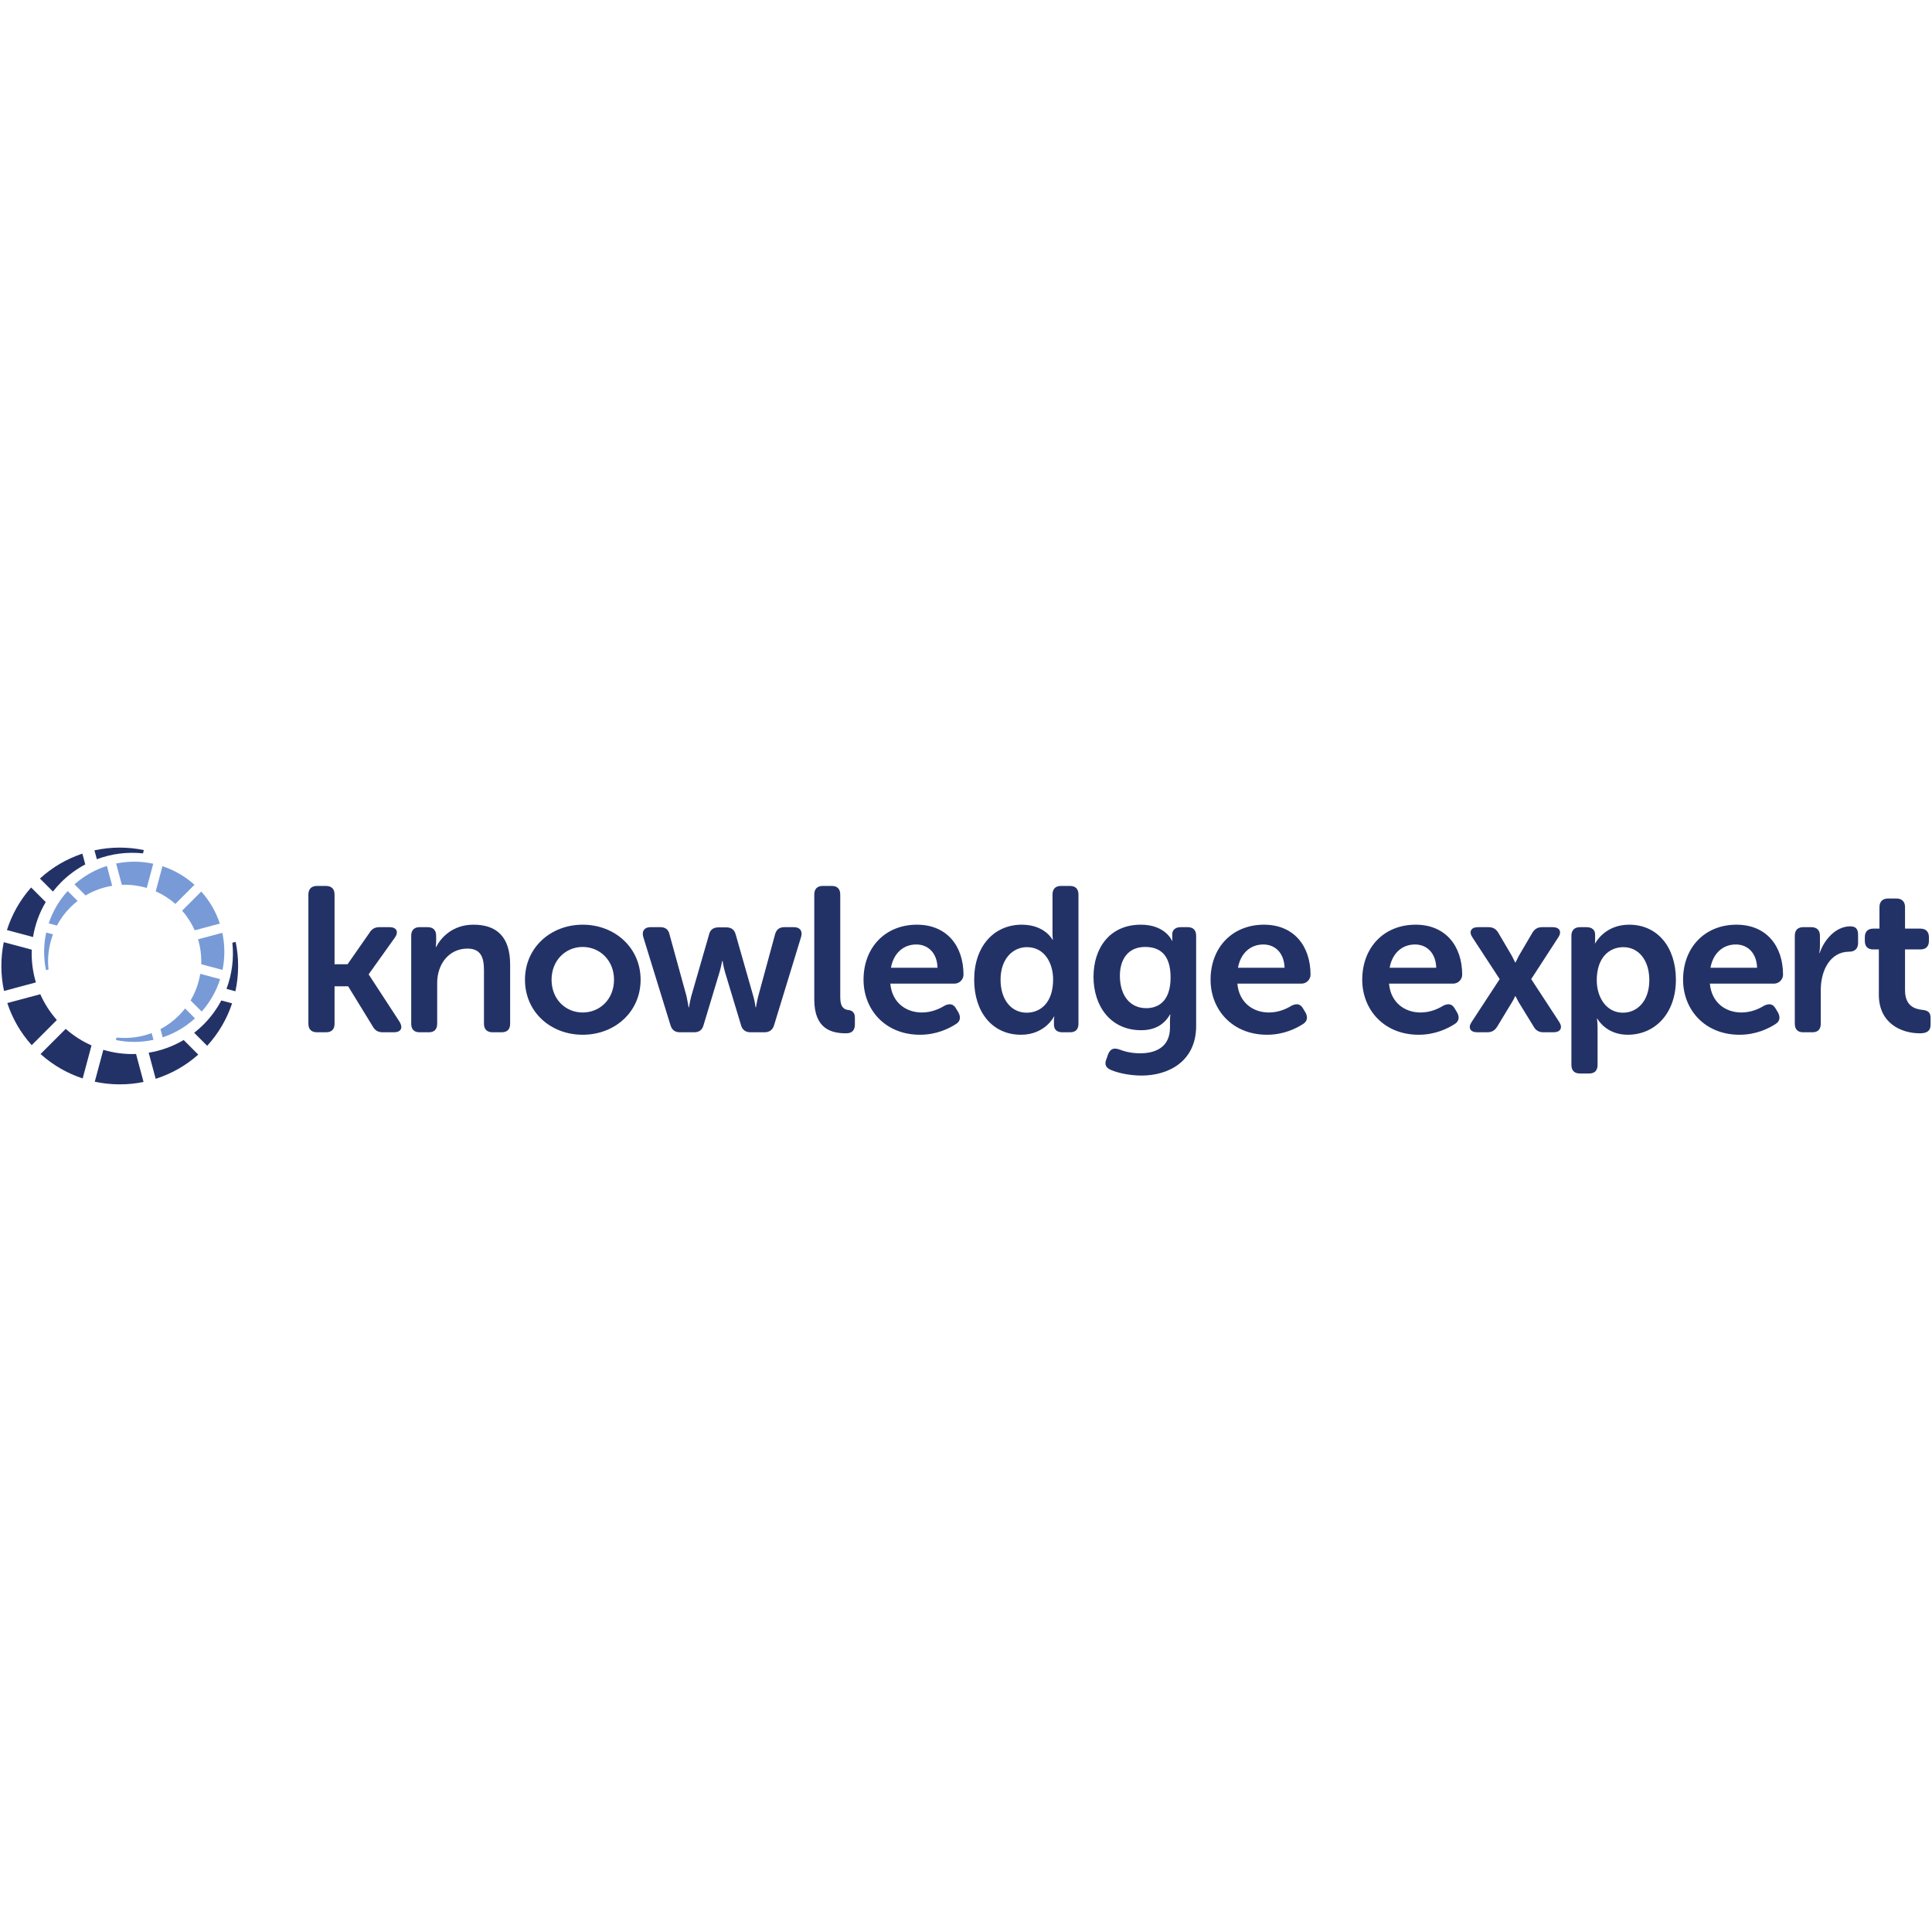
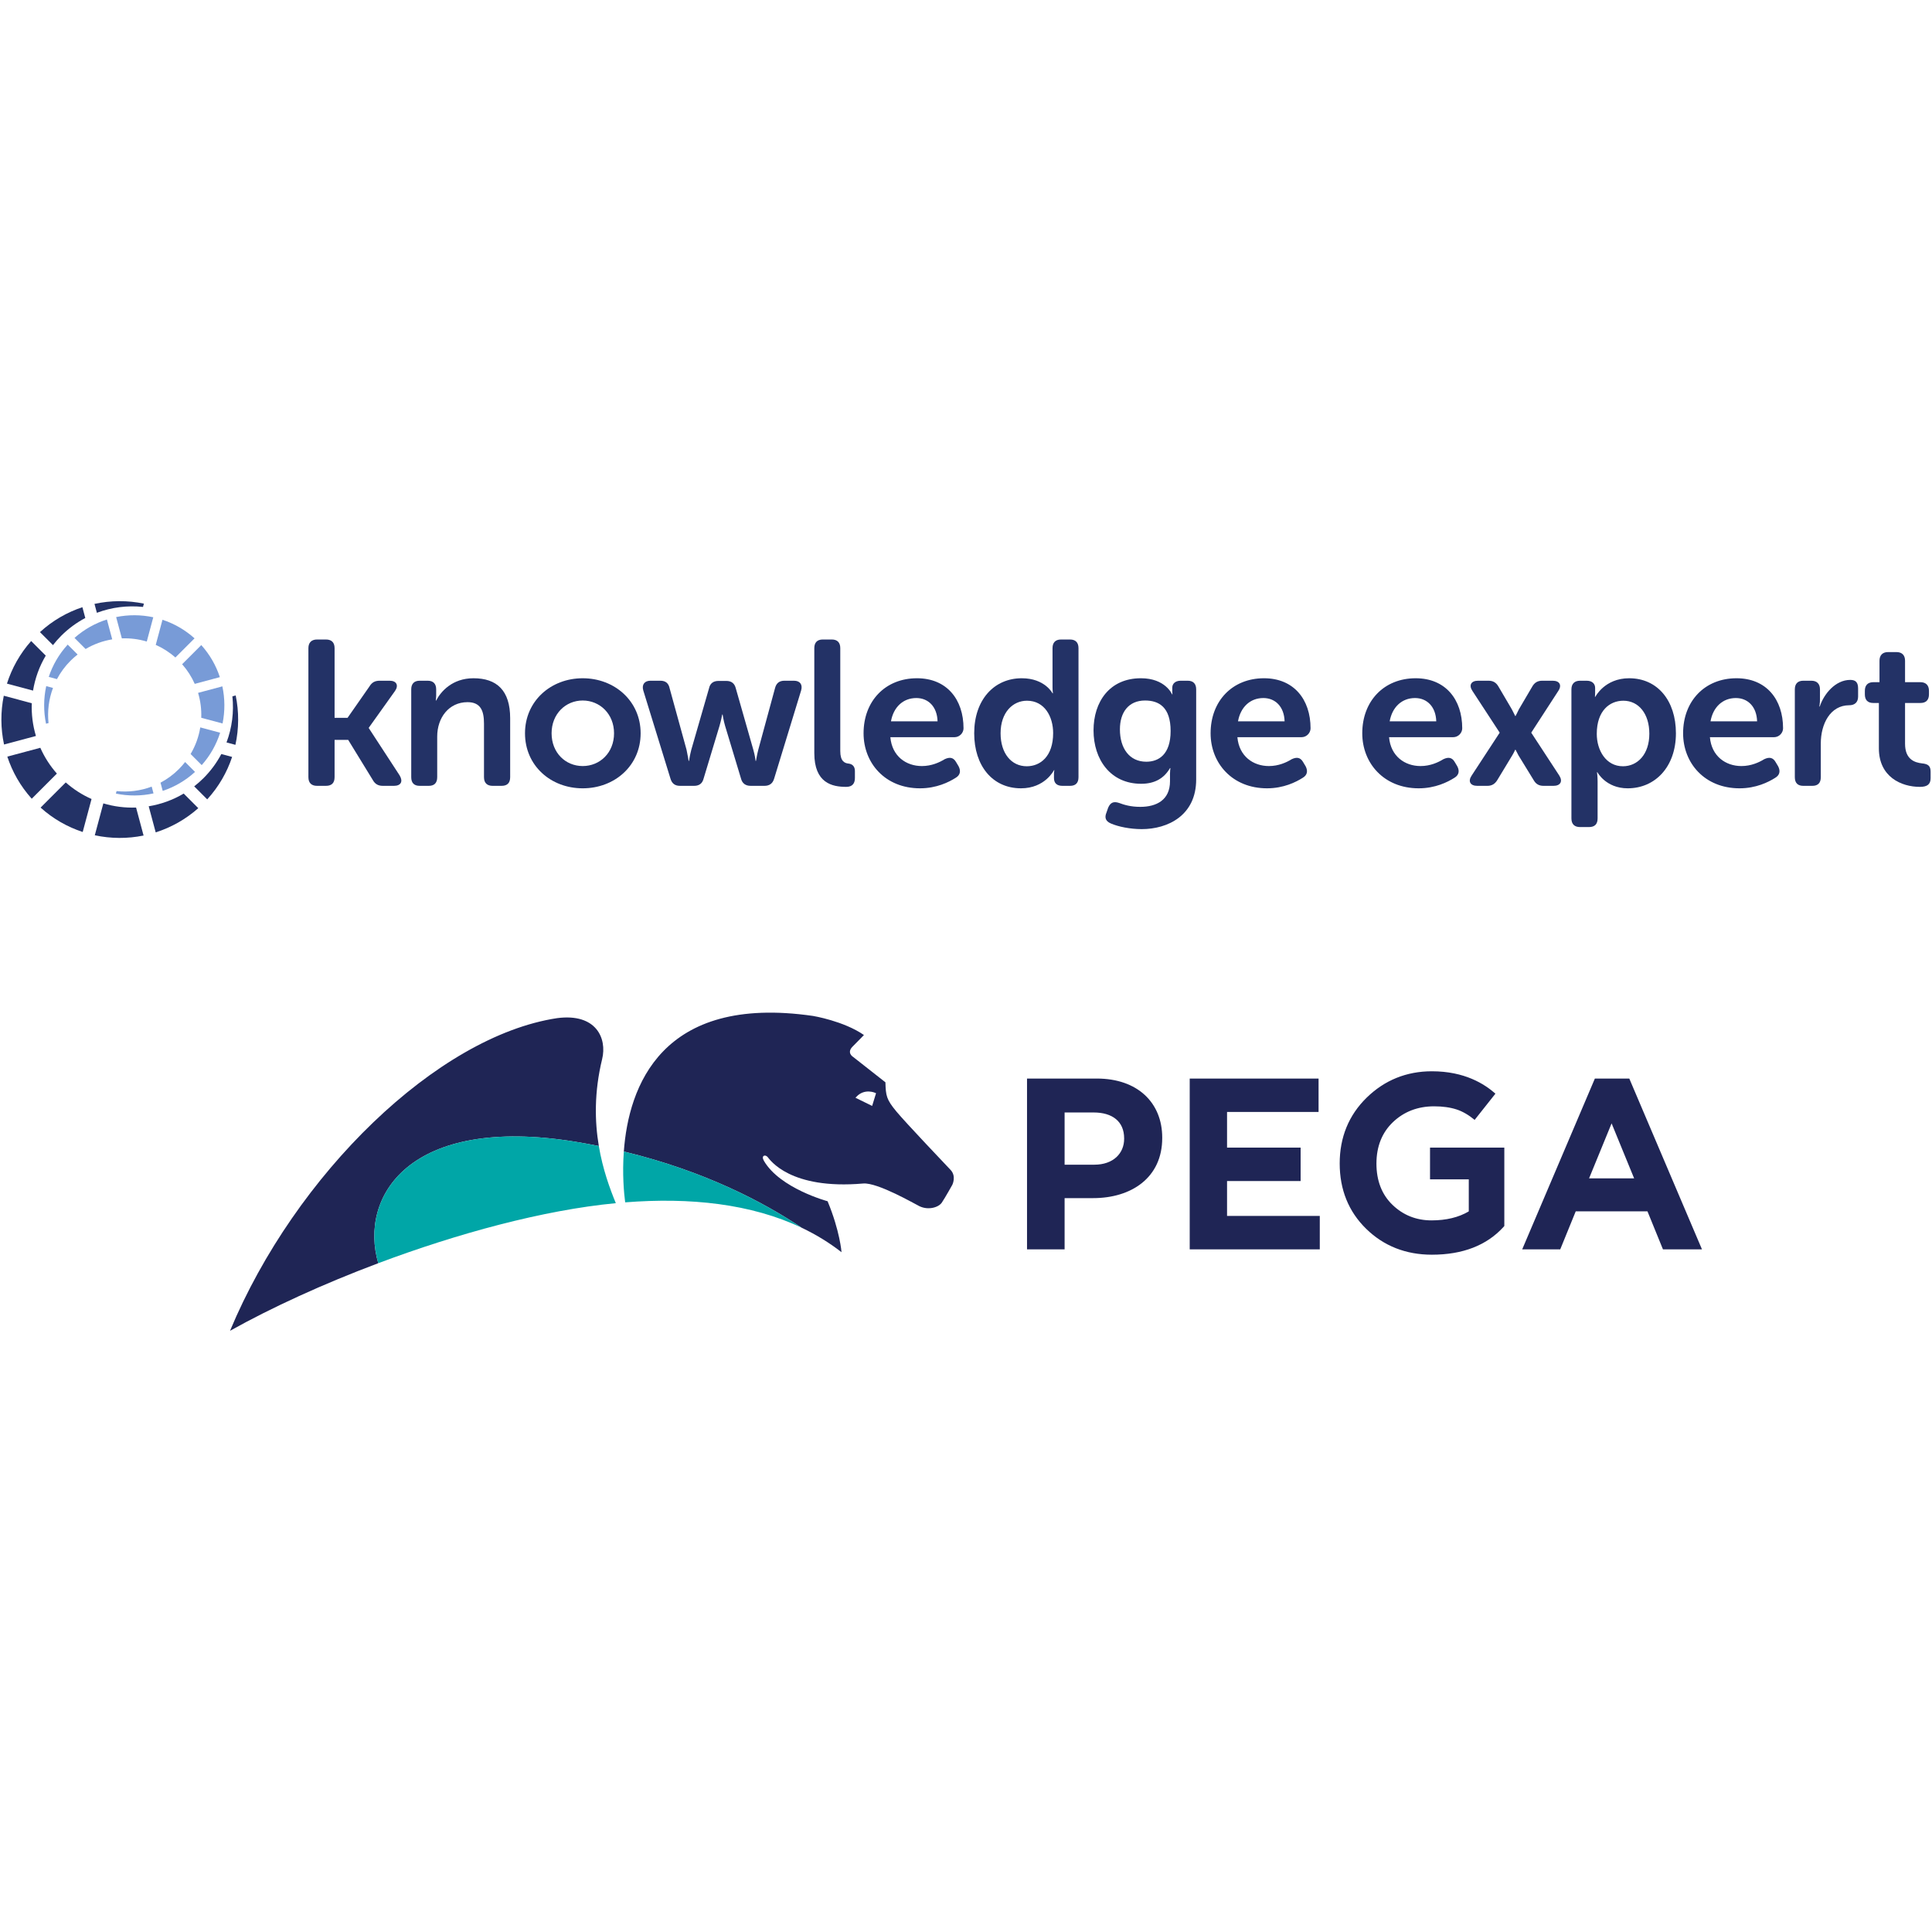
<svg xmlns="http://www.w3.org/2000/svg" width="525" height="525" version="1.1" viewBox="0 0 525 525">
-   <g transform="matrix(1.3333 0 0 -1.3333 .36988 319.25)">
-     <g transform="scale(.1)">
-       <g fill="#233266">
-         <path d="m625.73 571.17c0 11.34 6.297 17.641 17.645 17.641h18.059c11.765 0 17.644-6.301 17.644-17.641v-141.99h26.465l44.531 63.851c5.039 8.403 11.34 11.766 20.996 11.766h20.168c14.285 0 18.907-9.664 10.926-21.008l-53.348-74.769v-0.84l63.008-96.617c7.137-12.176 2.52-21.004-11.769-21.004h-22.676c-9.668 0-15.965 3.777-20.586 12.183l-49.988 81.492h-27.727v-76.031c0-11.769-5.879-17.644-17.644-17.644h-18.059c-11.348 0-17.645 5.875-17.645 17.644v262.96" />
-         <path d="m835.31 487.15c0 11.34 5.879 17.645 17.226 17.645h16.379c11.348 0 17.227-6.305 17.227-17.645v-13.019c0-4.625-0.84-9.664-0.84-9.664h0.84c9.238 18.058 32.761 45.367 76.035 45.367 47.464 0 74.764-24.785 74.764-81.496v-120.14c0-11.769-5.88-17.644-17.64-17.644h-18.06c-11.342 0-17.65 5.875-17.65 17.644v109.22c0 26.043-6.719 43.691-33.602 43.691-37.804 0-61.75-31.507-61.75-70.156v-82.75c0-11.769-5.879-17.644-17.226-17.644h-18.477c-11.347 0-17.226 5.875-17.226 17.644v178.95" />
-         <path d="m1184.8 330.88c34.87 0 63.85 26.887 63.85 66.793 0 39.488-28.98 66.793-63.85 66.793-34.86 0-63.43-27.305-63.43-66.793 0-39.906 28.57-66.793 63.43-66.793zm0 178.95c65.11 0 118.04-46.629 118.04-112.16 0-65.953-52.93-112.16-118.04-112.16s-117.62 46.203-117.62 112.16c0 65.531 52.51 112.16 117.62 112.16" />
-         <path d="m1308.2 485.05c-3.36 11.762 2.52 19.746 14.71 19.746h20.16c10.5 0 16.8-5.039 18.9-15.543l34.45-125.19c2.52-11.336 4.2-22.679 4.2-22.679h0.84s1.68 11.343 4.62 22.679l36.12 125.19c2.1 10.082 8.83 15.121 19.33 15.121h15.97c10.49 0 16.79-5.039 19.31-15.121l35.72-125.19c3.36-11.336 4.62-22.679 4.62-22.679h0.83s1.68 11.343 4.62 22.679l34.03 125.19c2.52 10.504 8.83 15.543 19.32 15.543h19.33c12.6 0 18.06-7.984 14.7-19.746l-55.03-179.78c-2.94-10.09-9.66-14.707-19.74-14.707h-28.15c-10.5 0-17.22 5.039-19.74 15.125l-32.34 107.11c-3.37 11.344-5.05 23.105-5.05 23.105h-0.84s-2.1-11.761-5.46-23.105l-32.34-107.11c-2.52-10.086-8.82-15.125-19.33-15.125h-28.98c-10.08 0-16.38 4.617-19.33 14.707l-55.45 179.78" />
-         <path d="m1656.8 571.17c0 11.34 5.88 17.641 17.23 17.641h18.48c11.34 0 17.22-6.301 17.22-17.641v-209.62c0-21 8.82-24.785 16.81-25.625 7.56-0.84 13.02-5.457 13.02-15.121v-14.278c0-10.925-5.04-18.066-17.65-18.066-28.56 0-65.11 7.559-65.11 68.891v213.82" />
-         <path d="m1908 422.04c-0.83 29.82-18.9 47.465-43.26 47.465-27.31 0-46.63-18.903-51.67-47.465zm-42 87.793c60.91 0 94.93-43.27 94.93-102.08 0-9.242-7.97-18.067-18.48-18.067h-130.64c3.36-38.644 31.93-58.808 64.27-58.808 19.75 0 36.12 7.562 46.21 13.863 10.5 5.039 18.06 3.777 23.53-5.879l5.04-8.402c5.04-9.664 3.36-18.063-5.89-23.524-13.86-8.816-39.06-21.421-72.67-21.421-70.99 0-115.1 51.242-115.1 112.16 0 65.953 44.53 112.16 108.8 112.16" />
-         <path d="m2089.8 330.46c27.74 0 53.78 20.16 53.78 67.633 0 33.179-17.22 65.949-53.35 65.949-28.99 0-53.77-23.945-53.77-66.371 0-40.746 21.84-67.211 53.34-67.211zm-10.08 179.37c47.06 0 62.6-30.664 62.6-30.664h0.84s-0.84 5.457-0.84 12.18v79.816c0 11.34 5.88 17.641 17.22 17.641h18.49c11.34 0 17.22-6.301 17.22-17.641v-262.96c0-11.769-5.88-17.644-17.22-17.644h-15.55c-11.34 0-17.22 5.457-17.22 15.964v8.399c0 4.199 0.84 7.558 0.84 7.558h-0.84s-18.06-36.96-67.22-36.96c-57.97 0-95.35 45.785-95.35 112.16 0 68.051 40.32 112.16 97.03 112.16" />
-         <path d="m2383 402.3c0 49.148-24.37 62.172-52.09 62.172-33.18 0-51.24-23.528-51.24-58.809 0-38.648 19.32-65.953 53.77-65.953 25.19 0 49.56 14.703 49.56 62.59zm-105.02-146.61c10.09-3.777 23.53-7.976 43.27-7.976 32.77 0 60.49 13.855 60.49 52.09v15.957c0 5.039 0.84 10.922 0.84 10.922h-0.84c-11.76-20.161-30.24-31.926-58.81-31.926-62.59 0-97.03 49.566-97.03 108.8 0 58.394 32.76 106.28 96.61 106.28 49.99 0 63.43-32.766 63.43-32.766h0.85s-0.42 2.102-0.42 5.457v7.985c0 7.98 5.88 14.285 17.22 14.285h14.28c11.34 0 17.22-6.305 17.22-17.645v-183.57c0-73.52-57.97-101.24-110.9-101.24-23.94 0-47.89 5.039-62.59 11.34-10.92 4.625-13.86 11.765-9.24 22.683l3.36 9.668c4.62 10.496 10.92 13.438 22.26 9.656" />
-         <path d="m2615.3 422.04c-0.84 29.82-18.91 47.465-43.27 47.465-27.31 0-46.63-18.903-51.67-47.465zm-42.01 87.793c60.91 0 94.93-43.27 94.93-102.08 0-9.242-7.97-18.067-18.48-18.067h-130.64c3.36-38.644 31.93-58.808 64.27-58.808 19.75 0 36.12 7.562 46.21 13.863 10.5 5.039 18.06 3.777 23.53-5.879l5.04-8.402c5.04-9.664 3.36-18.063-5.89-23.524-13.86-8.816-39.06-21.421-72.67-21.421-70.99 0-115.1 51.242-115.1 112.16 0 65.953 44.53 112.16 108.8 112.16" />
-         <path d="m2924.4 422.04c-0.84 29.82-18.91 47.465-43.27 47.465-27.31 0-46.63-18.903-51.67-47.465zm-42.01 87.793c60.91 0 94.94-43.27 94.94-102.08 0-9.242-7.98-18.067-18.49-18.067h-130.63c3.35-38.644 31.92-58.808 64.26-58.808 19.75 0 36.13 7.562 46.21 13.863 10.5 5.039 18.06 3.777 23.53-5.879l5.04-8.402c5.04-9.664 3.36-18.063-5.89-23.524-13.86-8.816-39.06-21.421-72.67-21.421-70.99 0-115.1 51.242-115.1 112.16 0 65.953 44.53 112.16 108.8 112.16" />
-         <path d="m3053.7 398.93-55.45 84.855c-7.99 11.762-2.94 21.008 11.34 21.008h21.43c9.65 0 15.95-4.199 20.58-12.606l26.89-45.785c2.94-5.465 6.72-13.441 6.72-13.441h0.84s4.2 7.976 6.71 13.441l26.89 45.785c4.62 8.407 10.93 12.606 20.59 12.606h21.42c14.28 0 19.32-9.246 11.34-21.008l-55.03-84.855 57.13-87.371c7.57-11.758 2.52-21.004-11.76-21.004h-20.17c-9.65 0-15.96 3.777-20.58 12.183l-30.67 49.988c-2.51 4.618-5.87 11.336-5.87 11.336h-0.84s-2.94-6.718-5.88-11.336l-30.25-49.988c-5.05-8.406-11.34-12.183-20.58-12.183h-20.59c-14.29 0-19.32 9.246-11.34 21.004l57.13 87.371" />
-         <path d="m3304.9 330.46c29.41 0 53.77 23.945 53.77 66.371 0 40.746-21.84 67.211-52.93 67.211-27.72 0-54.19-20.164-54.19-67.629 0-33.191 18.49-65.953 53.35-65.953zm-105.02 156.69c0 11.34 6.3 17.645 17.65 17.645h13.44c11.35 0 17.23-6.305 17.23-14.703v-9.664c0-4.621-0.42-8.399-0.42-8.399h0.84s18.89 37.805 68.88 37.805c57.98 0 95.36-45.789 95.36-112.16 0-68.051-42.01-112.16-98.3-112.16-44.52 0-61.75 32.761-61.75 32.761h-0.84s1.26-7.558 1.26-18.476v-75.617c0-11.766-5.87-17.645-17.64-17.645h-18.06c-11.35 0-17.65 5.879-17.65 17.645v262.96" />
-         <path d="m3578.3 422.04c-0.84 29.82-18.9 47.465-43.26 47.465-27.31 0-46.63-18.903-51.67-47.465zm-42 87.793c60.91 0 94.93-43.27 94.93-102.08 0-9.242-7.98-18.067-18.48-18.067h-130.64c3.36-38.644 31.92-58.808 64.27-58.808 19.74 0 36.12 7.562 46.21 13.863 10.5 5.039 18.06 3.777 23.52-5.879l5.04-8.402c5.04-9.664 3.36-18.063-5.88-23.524-13.86-8.816-39.07-21.421-72.67-21.421-71 0-115.1 51.242-115.1 112.16 0 65.953 44.52 112.16 108.8 112.16" />
-         <path d="m3655.2 487.15c0 11.34 5.88 17.645 17.22 17.645h16.38c11.35 0 17.65-6.305 17.65-17.645v-20.164c0-7.98-1.26-14.703-1.26-14.703h0.84c8.4 25.625 31.92 54.192 62.17 54.192 11.76 0 15.96-5.879 15.96-17.645v-16.383c0-11.34-6.72-17.644-18.06-17.644-39.07 0-57.97-38.649-57.97-77.715v-68.887c0-11.769-5.88-17.644-17.23-17.644h-18.48c-11.34 0-17.22 5.875-17.22 17.644v178.95" />
-         <path d="m3826.5 459.43h-11.34c-11.34 0-17.23 5.879-17.23 17.64v7.141c0 11.34 5.89 17.644 17.65 17.644h12.18v43.688c0 11.344 6.3 17.641 17.64 17.641h16.81c11.34 0 17.64-6.297 17.64-17.641v-43.688h31.09c11.34 0 17.64-6.304 17.64-17.644v-7.141c0-11.761-6.3-17.64-17.22-17.64h-31.51v-83.18c0-31.926 19.74-38.223 34.45-39.906 13.02-1.262 17.64-5.461 17.64-17.223v-13.019c0-12.606-7.14-17.645-21.84-17.645-38.23 0-83.6 20.586-83.6 78.555v92.418" />
-         <path d="m61.922 458.91-57.027 15.278c-6.699-32.793-6.512-66.684 0.52-99.422l64.992 17.418c-6.504 21.703-9.316 44.265-8.484 66.726" />
-         <path d="m79.34 368.13-67.246-18.016c10.176-30.953 26.719-60.269 49.75-85.828l51.258 51.262c-14.208 16.07-25.454 33.828-33.762 52.582" />
-         <path d="m121.82 596.31c14.891 14.882 31.497 26.988 49.176 36.343l-5.89 21.993c-31.25-10.368-60.809-27.266-86.504-50.762l26.527-26.528c5.133 6.563 10.652 12.915 16.691 18.954" />
-         <path d="m90.418 555.94-29.742 29.746c-22.977-25.887-39.402-55.524-49.332-86.789l53.176-14.247c4.07 24.821 12.676 49.04 25.898 71.29" />
-         <path d="m288.64 655.2 1.797 6.703c-33.204 6.879-67.555 6.696-100.7-0.515l4.868-18.16c30.14 11.328 62.398 15.332 94.039 11.972" />
-         <path d="m371.55 274.8c-22.25-13.223-46.477-21.828-71.293-25.899l14.246-53.176c31.266 9.934 60.902 26.36 86.789 49.336l-29.742 29.739" />
-         <path d="m411.92 306.21c-6.043-6.035-12.395-11.563-18.957-16.699l26.527-26.524c23.496 25.703 40.399 55.25 50.762 86.504l-21.992 5.895c-9.352-17.684-21.457-34.293-36.34-49.176" />
-         <path d="m207.79 254.8-17.41-64.992c32.734-7.032 66.625-7.215 99.414-0.52l-15.277 57.024c-22.457-0.832-45.024 1.984-66.727 8.488" />
-         <path d="m458.84 378.99 18.152-4.863c7.219 33.145 7.399 67.496 0.524 100.7l-6.703-1.797c3.351-31.64-0.653-63.89-11.973-94.035" />
-         <path d="m131.16 297.49-51.262-51.258c25.567-23.039 54.879-39.582 85.829-49.746l18.019 67.246c-18.754 8.301-36.512 19.551-52.586 33.758" />
+   <g transform="translate(.0071772 -.96686)">
+     <g transform="matrix(1.3333 0 0 -1.3333 .36988 253.25)">
+       <g transform="scale(.1)">
+         <g fill="#233266">
+           <path d="m625.73 571.17c0 11.34 6.297 17.641 17.645 17.641h18.059c11.765 0 17.644-6.301 17.644-17.641v-141.99h26.465l44.531 63.851c5.039 8.403 11.34 11.766 20.996 11.766h20.168c14.285 0 18.907-9.664 10.926-21.008l-53.348-74.769v-0.84l63.008-96.617c7.137-12.176 2.52-21.004-11.769-21.004h-22.676c-9.668 0-15.965 3.777-20.586 12.183l-49.988 81.492h-27.727v-76.031c0-11.769-5.879-17.644-17.644-17.644h-18.059c-11.348 0-17.645 5.875-17.645 17.644v262.96" />
+           <path d="m835.31 487.15c0 11.34 5.879 17.645 17.226 17.645h16.379c11.348 0 17.227-6.305 17.227-17.645v-13.019c0-4.625-0.84-9.664-0.84-9.664h0.84c9.238 18.058 32.761 45.367 76.035 45.367 47.464 0 74.764-24.785 74.764-81.496v-120.14c0-11.769-5.88-17.644-17.64-17.644h-18.06c-11.342 0-17.65 5.875-17.65 17.644v109.22c0 26.043-6.719 43.691-33.602 43.691-37.804 0-61.75-31.507-61.75-70.156v-82.75c0-11.769-5.879-17.644-17.226-17.644h-18.477c-11.347 0-17.226 5.875-17.226 17.644v178.95" />
+           <path d="m1184.8 330.88c34.87 0 63.85 26.887 63.85 66.793 0 39.488-28.98 66.793-63.85 66.793-34.86 0-63.43-27.305-63.43-66.793 0-39.906 28.57-66.793 63.43-66.793zm0 178.95c65.11 0 118.04-46.629 118.04-112.16 0-65.953-52.93-112.16-118.04-112.16s-117.62 46.203-117.62 112.16c0 65.531 52.51 112.16 117.62 112.16" />
+           <path d="m1308.2 485.05c-3.36 11.762 2.52 19.746 14.71 19.746h20.16c10.5 0 16.8-5.039 18.9-15.543l34.45-125.19c2.52-11.336 4.2-22.679 4.2-22.679h0.84s1.68 11.343 4.62 22.679l36.12 125.19c2.1 10.082 8.83 15.121 19.33 15.121h15.97c10.49 0 16.79-5.039 19.31-15.121l35.72-125.19c3.36-11.336 4.62-22.679 4.62-22.679h0.83s1.68 11.343 4.62 22.679l34.03 125.19c2.52 10.504 8.83 15.543 19.32 15.543h19.33c12.6 0 18.06-7.984 14.7-19.746l-55.03-179.78c-2.94-10.09-9.66-14.707-19.74-14.707h-28.15c-10.5 0-17.22 5.039-19.74 15.125l-32.34 107.11c-3.37 11.344-5.05 23.105-5.05 23.105h-0.84s-2.1-11.761-5.46-23.105l-32.34-107.11c-2.52-10.086-8.82-15.125-19.33-15.125h-28.98c-10.08 0-16.38 4.617-19.33 14.707l-55.45 179.78" />
+           <path d="m1656.8 571.17c0 11.34 5.88 17.641 17.23 17.641h18.48c11.34 0 17.22-6.301 17.22-17.641v-209.62c0-21 8.82-24.785 16.81-25.625 7.56-0.84 13.02-5.457 13.02-15.121v-14.278c0-10.925-5.04-18.066-17.65-18.066-28.56 0-65.11 7.559-65.11 68.891v213.82" />
+           <path d="m1908 422.04c-0.83 29.82-18.9 47.465-43.26 47.465-27.31 0-46.63-18.903-51.67-47.465zm-42 87.793c60.91 0 94.93-43.27 94.93-102.08 0-9.242-7.97-18.067-18.48-18.067h-130.64c3.36-38.644 31.93-58.808 64.27-58.808 19.75 0 36.12 7.562 46.21 13.863 10.5 5.039 18.06 3.777 23.53-5.879l5.04-8.402c5.04-9.664 3.36-18.063-5.89-23.524-13.86-8.816-39.06-21.421-72.67-21.421-70.99 0-115.1 51.242-115.1 112.16 0 65.953 44.53 112.16 108.8 112.16" />
+           <path d="m2089.8 330.46c27.74 0 53.78 20.16 53.78 67.633 0 33.179-17.22 65.949-53.35 65.949-28.99 0-53.77-23.945-53.77-66.371 0-40.746 21.84-67.211 53.34-67.211zm-10.08 179.37c47.06 0 62.6-30.664 62.6-30.664h0.84s-0.84 5.457-0.84 12.18v79.816c0 11.34 5.88 17.641 17.22 17.641h18.49c11.34 0 17.22-6.301 17.22-17.641v-262.96c0-11.769-5.88-17.644-17.22-17.644h-15.55c-11.34 0-17.22 5.457-17.22 15.964v8.399c0 4.199 0.84 7.558 0.84 7.558h-0.84s-18.06-36.96-67.22-36.96c-57.97 0-95.35 45.785-95.35 112.16 0 68.051 40.32 112.16 97.03 112.16" />
+           <path d="m2383 402.3c0 49.148-24.37 62.172-52.09 62.172-33.18 0-51.24-23.528-51.24-58.809 0-38.648 19.32-65.953 53.77-65.953 25.19 0 49.56 14.703 49.56 62.59zm-105.02-146.61c10.09-3.777 23.53-7.976 43.27-7.976 32.77 0 60.49 13.855 60.49 52.09v15.957c0 5.039 0.84 10.922 0.84 10.922h-0.84c-11.76-20.161-30.24-31.926-58.81-31.926-62.59 0-97.03 49.566-97.03 108.8 0 58.394 32.76 106.28 96.61 106.28 49.99 0 63.43-32.766 63.43-32.766h0.85s-0.42 2.102-0.42 5.457v7.985c0 7.98 5.88 14.285 17.22 14.285h14.28c11.34 0 17.22-6.305 17.22-17.645v-183.57c0-73.52-57.97-101.24-110.9-101.24-23.94 0-47.89 5.039-62.59 11.34-10.92 4.625-13.86 11.765-9.24 22.683l3.36 9.668c4.62 10.496 10.92 13.438 22.26 9.656" />
+           <path d="m2615.3 422.04c-0.84 29.82-18.91 47.465-43.27 47.465-27.31 0-46.63-18.903-51.67-47.465zm-42.01 87.793c60.91 0 94.93-43.27 94.93-102.08 0-9.242-7.97-18.067-18.48-18.067h-130.64c3.36-38.644 31.93-58.808 64.27-58.808 19.75 0 36.12 7.562 46.21 13.863 10.5 5.039 18.06 3.777 23.53-5.879l5.04-8.402c5.04-9.664 3.36-18.063-5.89-23.524-13.86-8.816-39.06-21.421-72.67-21.421-70.99 0-115.1 51.242-115.1 112.16 0 65.953 44.53 112.16 108.8 112.16" />
+           <path d="m2924.4 422.04c-0.84 29.82-18.91 47.465-43.27 47.465-27.31 0-46.63-18.903-51.67-47.465zm-42.01 87.793c60.91 0 94.94-43.27 94.94-102.08 0-9.242-7.98-18.067-18.49-18.067h-130.63c3.35-38.644 31.92-58.808 64.26-58.808 19.75 0 36.13 7.562 46.21 13.863 10.5 5.039 18.06 3.777 23.53-5.879l5.04-8.402c5.04-9.664 3.36-18.063-5.89-23.524-13.86-8.816-39.06-21.421-72.67-21.421-70.99 0-115.1 51.242-115.1 112.16 0 65.953 44.53 112.16 108.8 112.16" />
+           <path d="m3053.7 398.93-55.45 84.855c-7.99 11.762-2.94 21.008 11.34 21.008h21.43c9.65 0 15.95-4.199 20.58-12.606l26.89-45.785c2.94-5.465 6.72-13.441 6.72-13.441h0.84s4.2 7.976 6.71 13.441l26.89 45.785c4.62 8.407 10.93 12.606 20.59 12.606h21.42c14.28 0 19.32-9.246 11.34-21.008l-55.03-84.855 57.13-87.371c7.57-11.758 2.52-21.004-11.76-21.004h-20.17c-9.65 0-15.96 3.777-20.58 12.183l-30.67 49.988c-2.51 4.618-5.87 11.336-5.87 11.336h-0.84s-2.94-6.718-5.88-11.336l-30.25-49.988c-5.05-8.406-11.34-12.183-20.58-12.183h-20.59c-14.29 0-19.32 9.246-11.34 21.004l57.13 87.371" />
+           <path d="m3304.9 330.46c29.41 0 53.77 23.945 53.77 66.371 0 40.746-21.84 67.211-52.93 67.211-27.72 0-54.19-20.164-54.19-67.629 0-33.191 18.49-65.953 53.35-65.953zm-105.02 156.69c0 11.34 6.3 17.645 17.65 17.645h13.44c11.35 0 17.23-6.305 17.23-14.703v-9.664c0-4.621-0.42-8.399-0.42-8.399h0.84s18.89 37.805 68.88 37.805c57.98 0 95.36-45.789 95.36-112.16 0-68.051-42.01-112.16-98.3-112.16-44.52 0-61.75 32.761-61.75 32.761h-0.84s1.26-7.558 1.26-18.476v-75.617c0-11.766-5.87-17.645-17.64-17.645h-18.06c-11.35 0-17.65 5.879-17.65 17.645v262.96" />
+           <path d="m3578.3 422.04c-0.84 29.82-18.9 47.465-43.26 47.465-27.31 0-46.63-18.903-51.67-47.465zm-42 87.793c60.91 0 94.93-43.27 94.93-102.08 0-9.242-7.98-18.067-18.48-18.067h-130.64c3.36-38.644 31.92-58.808 64.27-58.808 19.74 0 36.12 7.562 46.21 13.863 10.5 5.039 18.06 3.777 23.52-5.879l5.04-8.402c5.04-9.664 3.36-18.063-5.88-23.524-13.86-8.816-39.07-21.421-72.67-21.421-71 0-115.1 51.242-115.1 112.16 0 65.953 44.52 112.16 108.8 112.16" />
+           <path d="m3655.2 487.15c0 11.34 5.88 17.645 17.22 17.645h16.38c11.35 0 17.65-6.305 17.65-17.645v-20.164c0-7.98-1.26-14.703-1.26-14.703h0.84c8.4 25.625 31.92 54.192 62.17 54.192 11.76 0 15.96-5.879 15.96-17.645v-16.383c0-11.34-6.72-17.644-18.06-17.644-39.07 0-57.97-38.649-57.97-77.715v-68.887c0-11.769-5.88-17.644-17.23-17.644h-18.48c-11.34 0-17.22 5.875-17.22 17.644v178.95" />
+           <path d="m3826.5 459.43h-11.34c-11.34 0-17.23 5.879-17.23 17.64v7.141c0 11.34 5.89 17.644 17.65 17.644h12.18v43.688c0 11.344 6.3 17.641 17.64 17.641h16.81c11.34 0 17.64-6.297 17.64-17.641v-43.688h31.09c11.34 0 17.64-6.304 17.64-17.644v-7.141c0-11.761-6.3-17.64-17.22-17.64h-31.51v-83.18c0-31.926 19.74-38.223 34.45-39.906 13.02-1.262 17.64-5.461 17.64-17.223v-13.019c0-12.606-7.14-17.645-21.84-17.645-38.23 0-83.6 20.586-83.6 78.555v92.418" />
+           <path d="m61.922 458.91-57.027 15.278c-6.699-32.793-6.512-66.684 0.52-99.422l64.992 17.418c-6.504 21.703-9.316 44.265-8.484 66.726" />
+           <path d="m79.34 368.13-67.246-18.016c10.176-30.953 26.719-60.269 49.75-85.828l51.258 51.262c-14.208 16.07-25.454 33.828-33.762 52.582" />
+           <path d="m121.82 596.31c14.891 14.882 31.497 26.988 49.176 36.343l-5.89 21.993c-31.25-10.368-60.809-27.266-86.504-50.762l26.527-26.528c5.133 6.563 10.652 12.915 16.691 18.954" />
+           <path d="m90.418 555.94-29.742 29.746c-22.977-25.887-39.402-55.524-49.332-86.789l53.176-14.247c4.07 24.821 12.676 49.04 25.898 71.29" />
+           <path d="m288.64 655.2 1.797 6.703c-33.204 6.879-67.555 6.696-100.7-0.515l4.868-18.16c30.14 11.328 62.398 15.332 94.039 11.972" />
+           <path d="m371.55 274.8c-22.25-13.223-46.477-21.828-71.293-25.899l14.246-53.176c31.266 9.934 60.902 26.36 86.789 49.336l-29.742 29.739" />
+           <path d="m411.92 306.21c-6.043-6.035-12.395-11.563-18.957-16.699l26.527-26.524c23.496 25.703 40.399 55.25 50.762 86.504l-21.992 5.895c-9.352-17.684-21.457-34.293-36.34-49.176" />
+           <path d="m207.79 254.8-17.41-64.992c32.734-7.032 66.625-7.215 99.414-0.52l-15.277 57.024c-22.457-0.832-45.024 1.984-66.727 8.488" />
+           <path d="m458.84 378.99 18.152-4.863c7.219 33.145 7.399 67.496 0.524 100.7l-6.703-1.797c3.351-31.64-0.653-63.89-11.973-94.035" />
+           <path d="m131.16 297.49-51.262-51.258c25.567-23.039 54.879-39.582 85.829-49.746l18.019 67.246c-18.754 8.301-36.512 19.551-52.586 33.758" />
+         </g>
+         <g fill="#789bd7">
+           <path d="m407.34 429.27 43.406-11.632c5.106 24.961 4.957 50.761-0.394 75.683l-49.473-13.258c4.953-16.519 7.09-33.699 6.461-50.793" />
+           <path d="m394.07 498.37 51.192 13.719c-7.746 23.559-20.34 45.875-37.871 65.332l-39.02-39.02c10.816-12.23 19.375-25.753 25.699-40.031" />
+           <path d="m361.74 324.68c-11.332-11.332-23.972-20.551-37.429-27.672l4.484-16.739c23.793 7.891 46.285 20.762 65.848 38.645l-20.196 20.191c-3.902-5-8.109-9.832-12.707-14.425" />
+           <path d="m385.64 355.41 22.64-22.64c17.492 19.703 29.996 42.265 37.555 66.062l-40.477 10.848c-3.101-18.899-9.648-37.332-19.718-54.27" />
+           <path d="m234.75 279.85-1.367-5.106c25.277-5.234 51.426-5.09 76.656 0.399l-3.703 13.82c-22.949-8.621-47.5-11.668-71.586-9.113" />
+           <path d="m171.64 569.41c16.937 10.063 35.375 16.61 54.265 19.711l-10.844 40.477c-23.8-7.559-46.359-20.059-66.058-37.551l22.637-22.637" />
+           <path d="m140.91 545.5c4.602 4.598 9.434 8.805 14.43 12.711l-20.196 20.191c-17.886-19.562-30.746-42.058-38.636-65.847l16.738-4.489c7.117 13.461 16.336 26.106 27.664 37.434" />
+           <path d="m296.3 584.64 13.258 49.48c-24.918 5.352-50.719 5.492-75.68 0.395l11.637-43.414c17.093 0.636 34.265-1.504 50.785-6.461" />
+           <path d="m105.2 490.1-13.824 3.707c-5.488-25.231-5.629-51.375-0.395-76.653l5.105 1.367c-2.558 24.09 0.488 48.633 9.113 71.579" />
+           <path d="m354.62 552.14 39.023 39.023c-19.457 17.527-41.769 30.121-65.332 37.863l-13.714-51.191c14.277-6.32 27.793-14.879 40.023-25.695" />
+         </g>
      </g>
-       <g fill="#789bd7">
-         <path d="m407.34 429.27 43.406-11.632c5.106 24.961 4.957 50.761-0.394 75.683l-49.473-13.258c4.953-16.519 7.09-33.699 6.461-50.793" />
-         <path d="m394.07 498.37 51.192 13.719c-7.746 23.559-20.34 45.875-37.871 65.332l-39.02-39.02c10.816-12.23 19.375-25.753 25.699-40.031" />
-         <path d="m361.74 324.68c-11.332-11.332-23.972-20.551-37.429-27.672l4.484-16.739c23.793 7.891 46.285 20.762 65.848 38.645l-20.196 20.191c-3.902-5-8.109-9.832-12.707-14.425" />
-         <path d="m385.64 355.41 22.64-22.64c17.492 19.703 29.996 42.265 37.555 66.062l-40.477 10.848c-3.101-18.899-9.648-37.332-19.718-54.27" />
-         <path d="m234.75 279.85-1.367-5.106c25.277-5.234 51.426-5.09 76.656 0.399l-3.703 13.82c-22.949-8.621-47.5-11.668-71.586-9.113" />
-         <path d="m171.64 569.41c16.937 10.063 35.375 16.61 54.265 19.711l-10.844 40.477c-23.8-7.559-46.359-20.059-66.058-37.551l22.637-22.637" />
-         <path d="m140.91 545.5c4.602 4.598 9.434 8.805 14.43 12.711l-20.196 20.191c-17.886-19.562-30.746-42.058-38.636-65.847l16.738-4.489c7.117 13.461 16.336 26.106 27.664 37.434" />
-         <path d="m296.3 584.64 13.258 49.48c-24.918 5.352-50.719 5.492-75.68 0.395l11.637-43.414c17.093 0.636 34.265-1.504 50.785-6.461" />
-         <path d="m105.2 490.1-13.824 3.707c-5.488-25.231-5.629-51.375-0.395-76.653l5.105 1.367c-2.558 24.09 0.488 48.633 9.113 71.579" />
-         <path d="m354.62 552.14 39.023 39.023c-19.457 17.527-41.769 30.121-65.332 37.863l-13.714-51.191c14.277-6.32 27.793-14.879 40.023-25.695" />
-       </g>
+     </g>
+     <g transform="matrix(1.2894 0 0 1.2894 62.224 276)" fill="none" fill-rule="evenodd">
+       <path d="m136.36 17.098-0.187-0.089c-0.019-0.011-2.213-0.999-3.928 0.806l-0.219 0.231 3.513 1.722zm16.081 19.291s-1.531 2.741-2.217 3.754c-0.689 1.021-2.844 1.655-4.707 0.765-0.852-0.405-8.823-5.054-11.873-4.788-15.439 1.346-19.645-5.015-20.141-5.593-0.498-0.578-1.426-0.309-0.763 0.828 3.387 5.808 13.41 8.501 13.41 8.501 2.621 6.316 2.935 10.741 2.935 10.741-2.596-2.023-5.398-3.728-8.371-5.144-7.946-5.332-20.385-11.935-37.507-16.074 0.984-13.582 7.837-33.216 39.885-28.573 0 0 6.43 1.054 10.717 4.018 0 0-1.03 1.08-2.384 2.432-1.354 1.349 0.144 2.215 0.144 2.215l6.769 5.321c0.079 2.815 0.195 3.604 2.313 6.152 2.118 2.543 10.353 11.168 11.43 12.322 1.248 1.334 0.36 3.123 0.36 3.123zm-73.808-26.474c-1.695 6.982-1.565 13.134-0.694 18.306-1.609-0.32-3.242-0.627-4.925-0.901-35.074-5.708-45.653 11.579-41.559 25.596-11.595 4.358-22.492 9.347-31.241 14.246 13.766-33.016 43.682-62.075 68.931-65.894 8.244-1.087 10.563 4.261 9.488 8.647z" fill="#1f2555" />
+       <path d="m83.492 40.09c13.665-1.08 26.562 0.291 37.221 5.363-7.945-5.332-20.384-11.935-37.507-16.074-0.342 4.732 0.024 8.728 0.286 10.711zm-1.972 0.172c-15.311 1.461-33.415 6.401-50.065 12.654-4.094-14.017 6.486-31.304 41.559-25.596 1.683 0.274 3.316 0.581 4.924 0.901 0.832 4.945 2.338 9.007 3.582 12.041z" fill="#00a6a7" />
+       <path d="m286.63 35.039 4.749-11.593 4.75 11.593zm1.224-21.039-15.318 36h8.017l3.266-8.015h15.119l3.266 8.015h8.223l-15.319-36zm-99.207 12.704c0 3.083-2.312 5.449-6.272 5.449h-6.275v-11.004h6.119c3.962 0 6.428 1.903 6.428 5.452zm-5.758-12.704h-14.709v36h7.92v-10.8h6.015c8.075 0 14.558-4.322 14.558-12.653v-0.103c0-7.354-5.193-12.444-13.784-12.444zm56.875 4.02c-3.775 3.688-5.689 8.356-5.689 13.876 0 5.525 1.878 10.158 5.588 13.779 3.703 3.617 8.359 5.448 13.84 5.448 6.489 0 11.561-1.964 15.084-5.839l0.182-0.204v-16.524h-15.657v6.688h8.167v6.749c-2.115 1.259-4.754 1.898-7.85 1.898-3.208 0-5.975-1.099-8.226-3.271-2.245-2.162-3.384-5.093-3.384-8.694 0-3.604 1.173-6.547 3.485-8.746 2.32-2.208 5.234-3.328 8.662-3.328 1.803 0 3.4 0.222 4.745 0.66 1.262 0.41 2.54 1.155 3.806 2.2l4.38-5.529c-2.311-2.036-6.47-4.716-13.394-4.716-5.341 0-9.964 1.869-13.739 5.553zm-29.428 17.584h15.506v-7.048h-15.506v-7.514h19.287v-7.042h-27.157v36h27.413v-7.045h-19.543z" fill="#1f2555" />
    </g>
  </g>
</svg>
